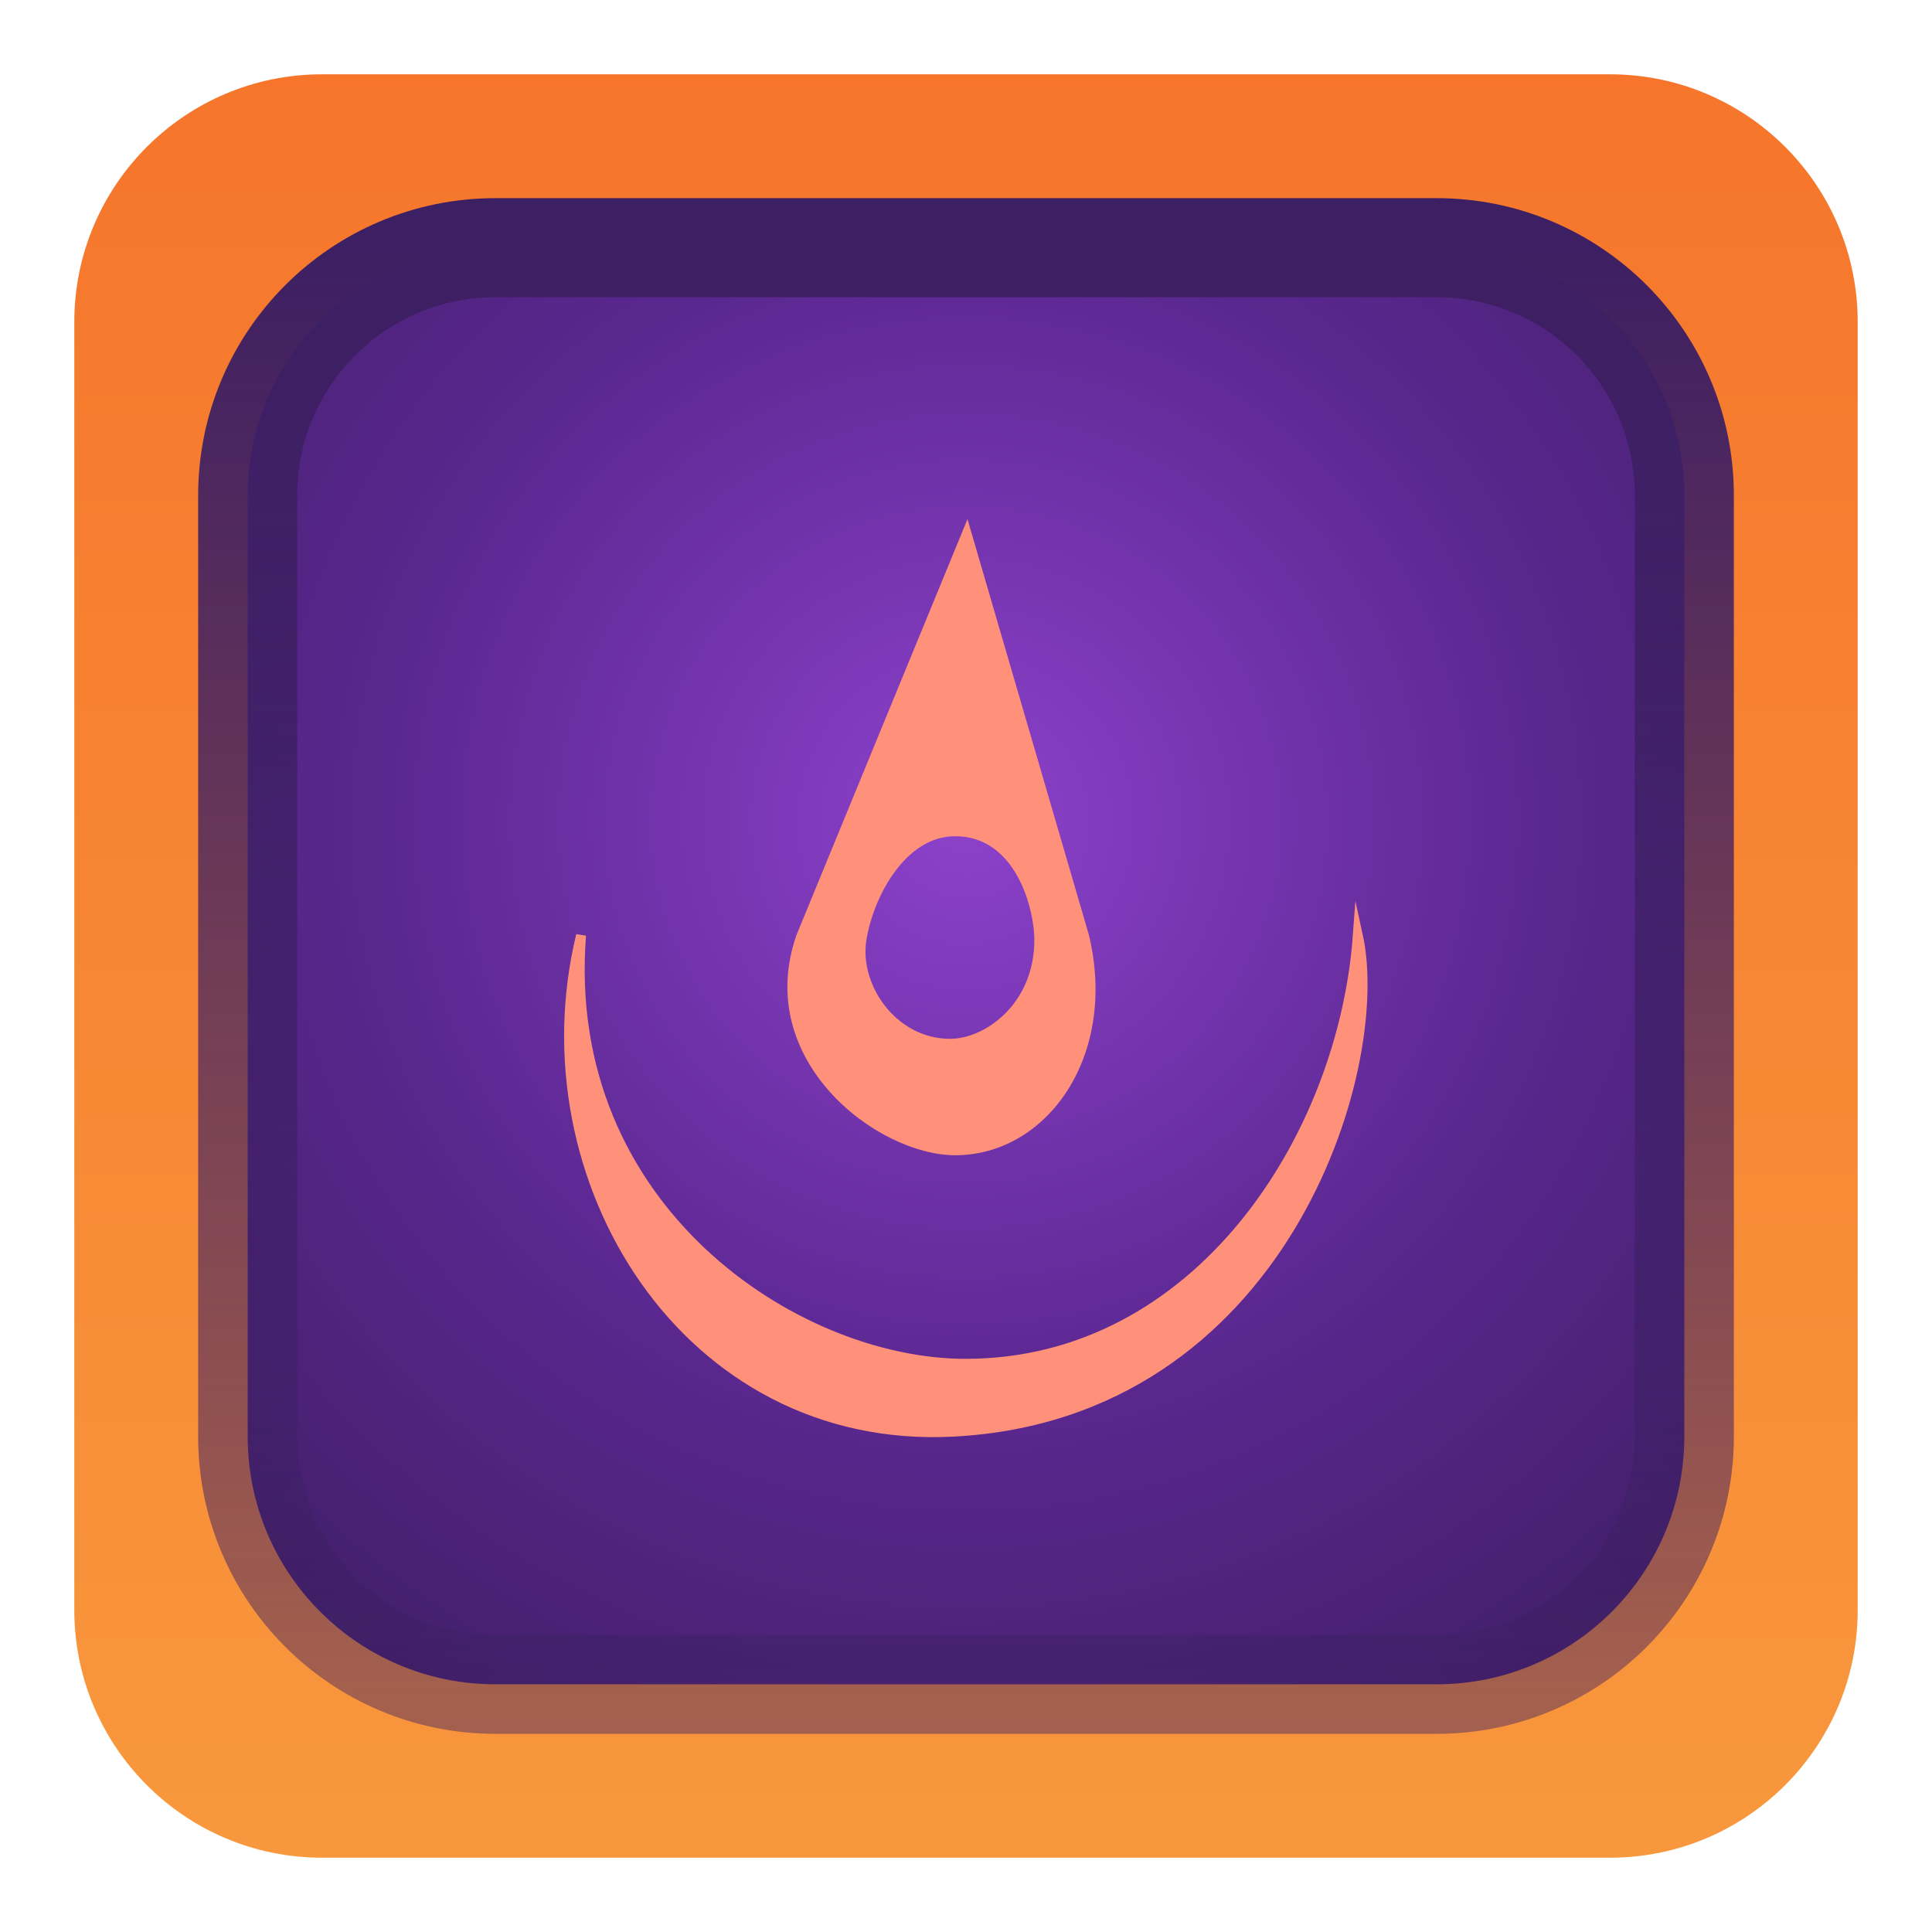
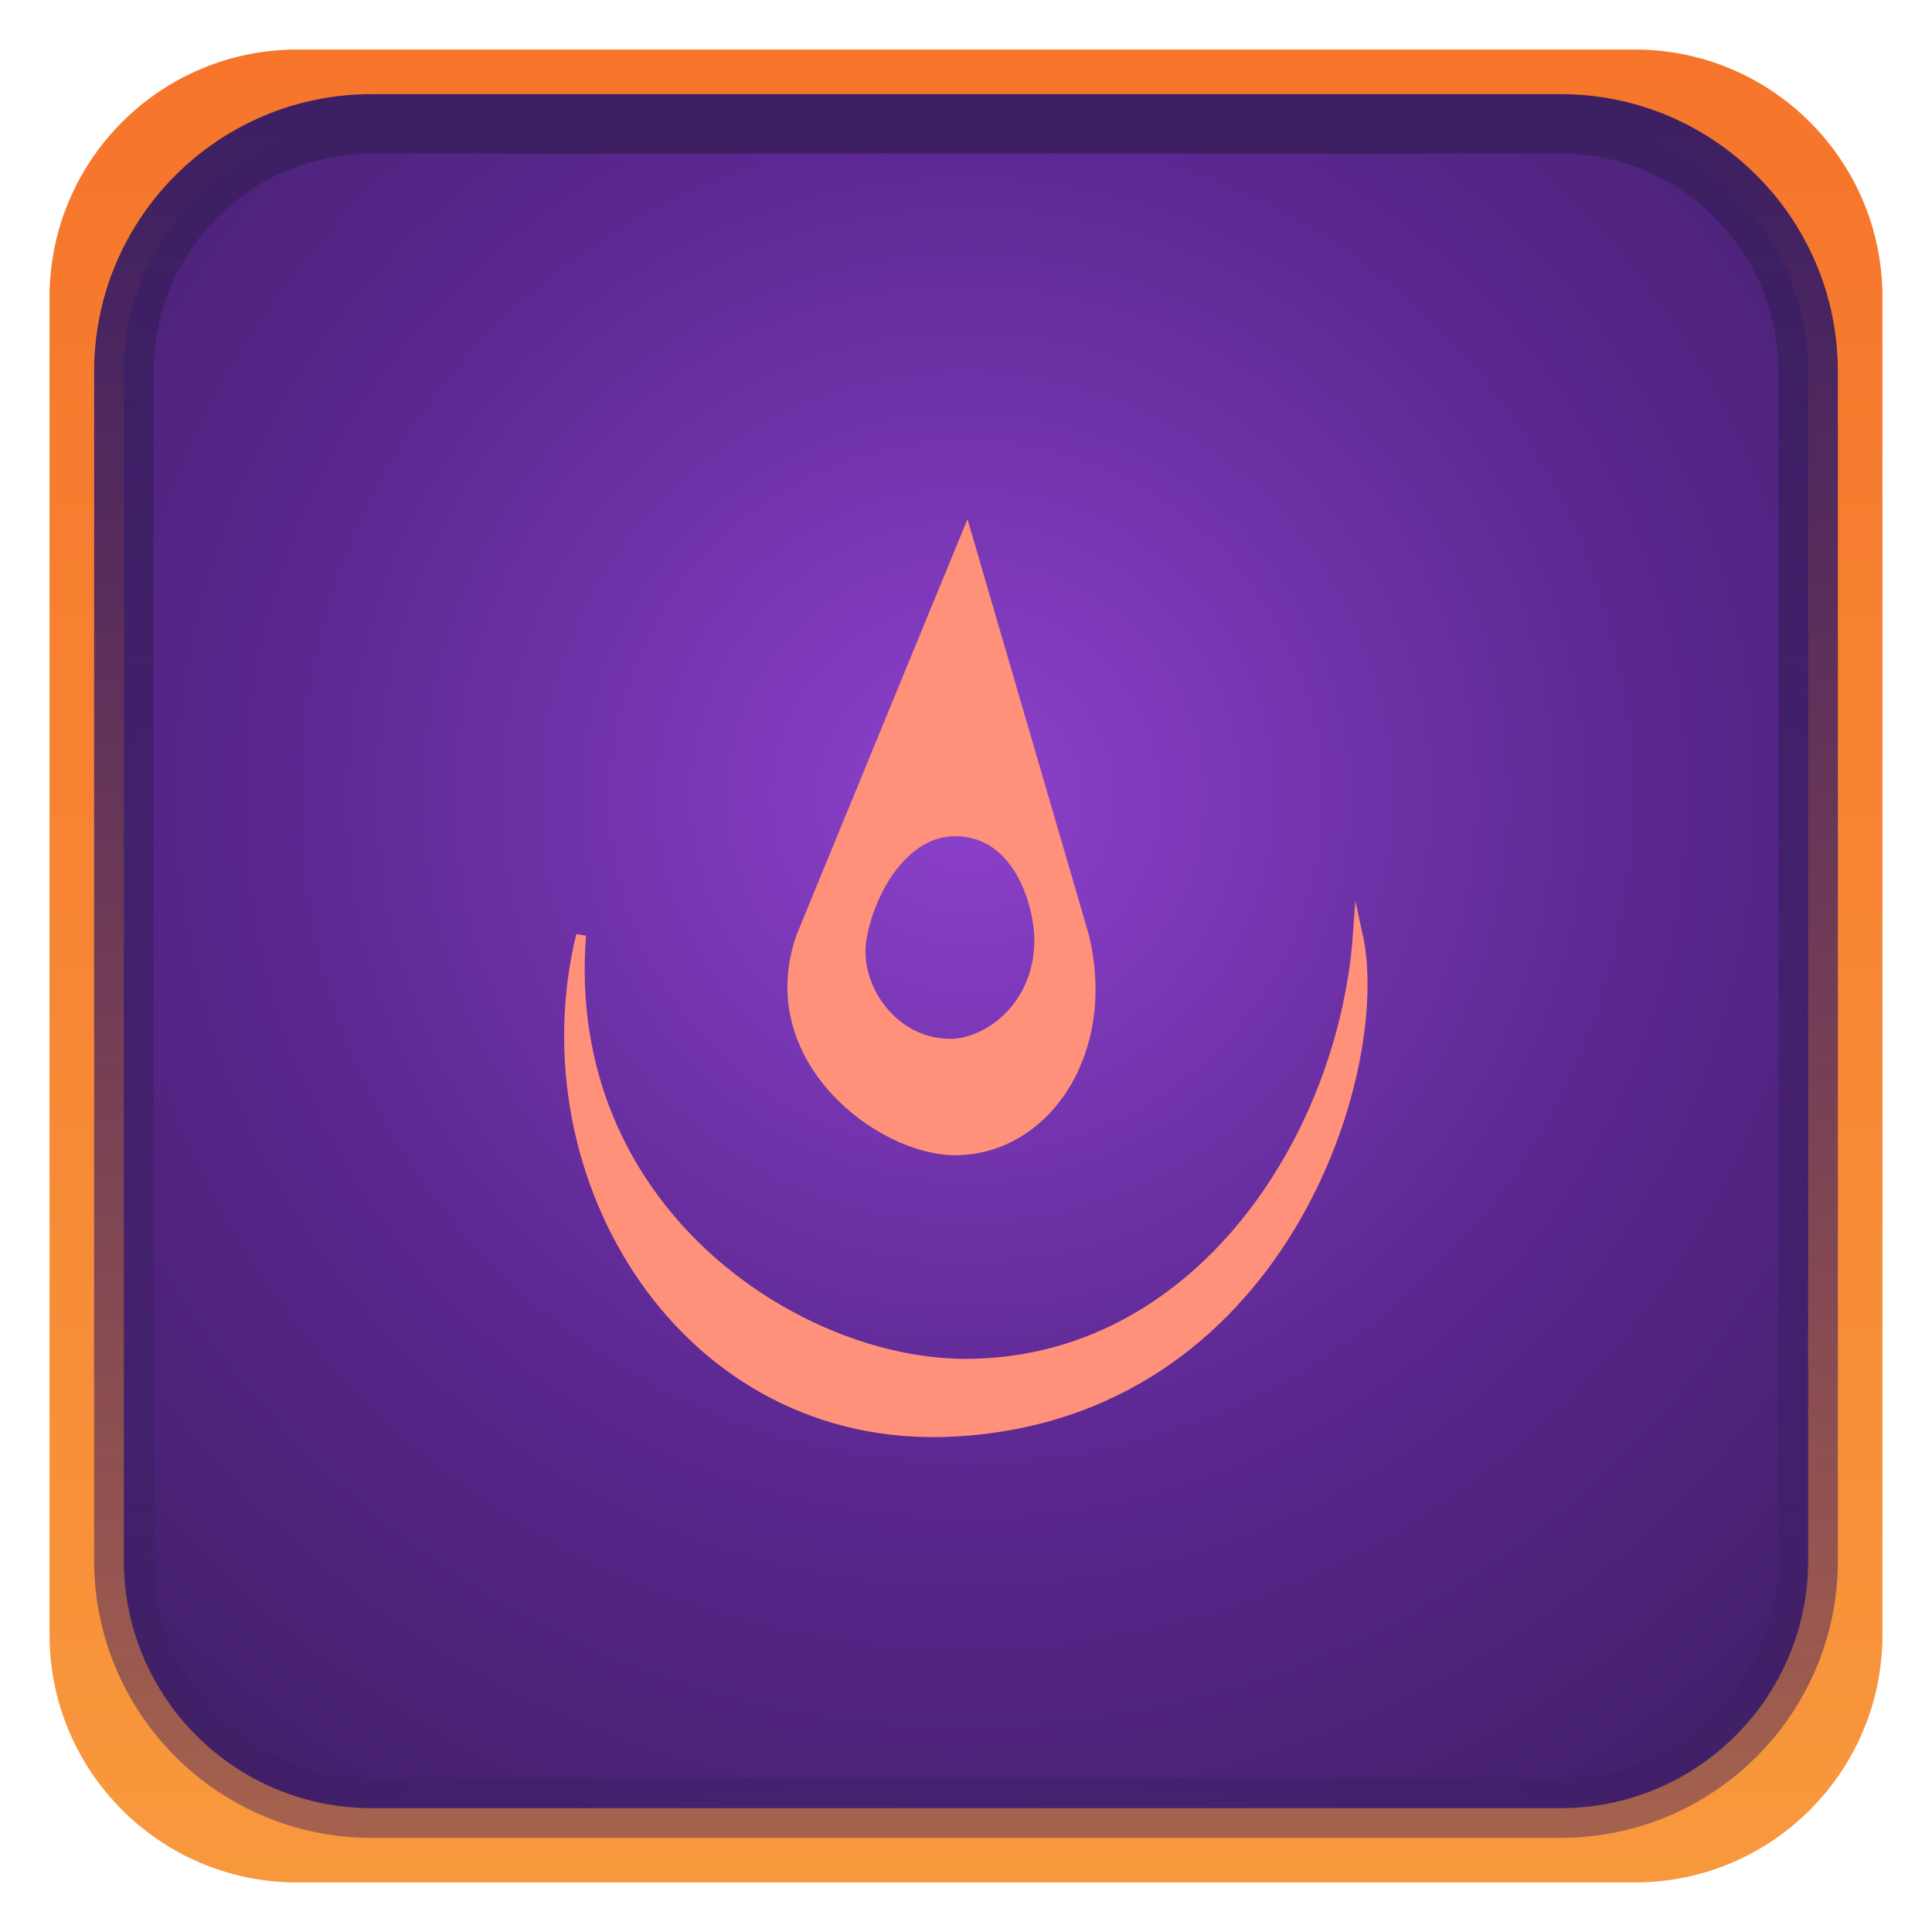
<svg xmlns="http://www.w3.org/2000/svg" width="39" height="39" viewBox="0 0 39 39" fill="none">
  <defs>
    <linearGradient id="magicOuter" x1="0.5" y1="0" x2="0.5" y2="1">
      <stop stop-color="#F6752B" offset="0" />
      <stop stop-color="#F8983D" offset="1" />
    </linearGradient>
    <radialGradient id="magicInner" cx="0.5" cy="0.4" r="0.7">
      <stop stop-color="#8D41CC" offset="0" />
      <stop stop-color="#5A278F" offset="0.58" />
      <stop stop-color="#44206C" offset="1" />
    </radialGradient>
    <linearGradient id="magicInnerStroke" x1="0.5" y1="0" x2="0.5" y2="1">
      <stop stop-color="#3D1F63" offset="0" />
      <stop stop-color="#3D1F63" stop-opacity="0.45" offset="1" />
    </linearGradient>
  </defs>
-   <rect x="1.5" y="1.5" width="36" height="36" rx="5" fill="url(#magicOuter)" />
-   <rect x="5.0" y="5.0" width="29" height="29" rx="5" fill="url(#magicInner)" stroke="url(#magicInnerStroke)" stroke-width="2" />
+   <rect x="1.0" y="1.0" width="37" height="37" rx="5" fill="url(#magicOuter)" />
+   <rect x="2.5" y="2.5" width="34" height="34" rx="5" fill="url(#magicInner)" stroke="url(#magicInnerStroke)" stroke-width="1.2" />
  <g transform="translate(-148.27, -148.12)">
    <path d="m160 167c-0.43 5.5 4.31 8.65 7.76 8.65 4.68 0 7.62-4.54 7.92-8.65 0.6 2.74-1.56 9.68-8.17 10.02-5.4 0.28-8.7-5.12-7.51-10.02z" fill="#FF917B" stroke="#FF917B" stroke-miterlimit="10" stroke-width=".2" />
    <path d="m167.8 158.6-3.45 8.39c-0.89 2.54 1.63 4.45 3.2 4.45 1.86 0 3.29-2.01 2.7-4.45l-2.45-8.39zm-0.25 6.4c1.24 0 1.6 1.49 1.6 2.09 0 1.3-1 2-1.7 2-1.1 0-1.84-1.1-1.69-2s0.8-2.09 1.79-2.09z" fill="#FF917B" />
  </g>
</svg>
